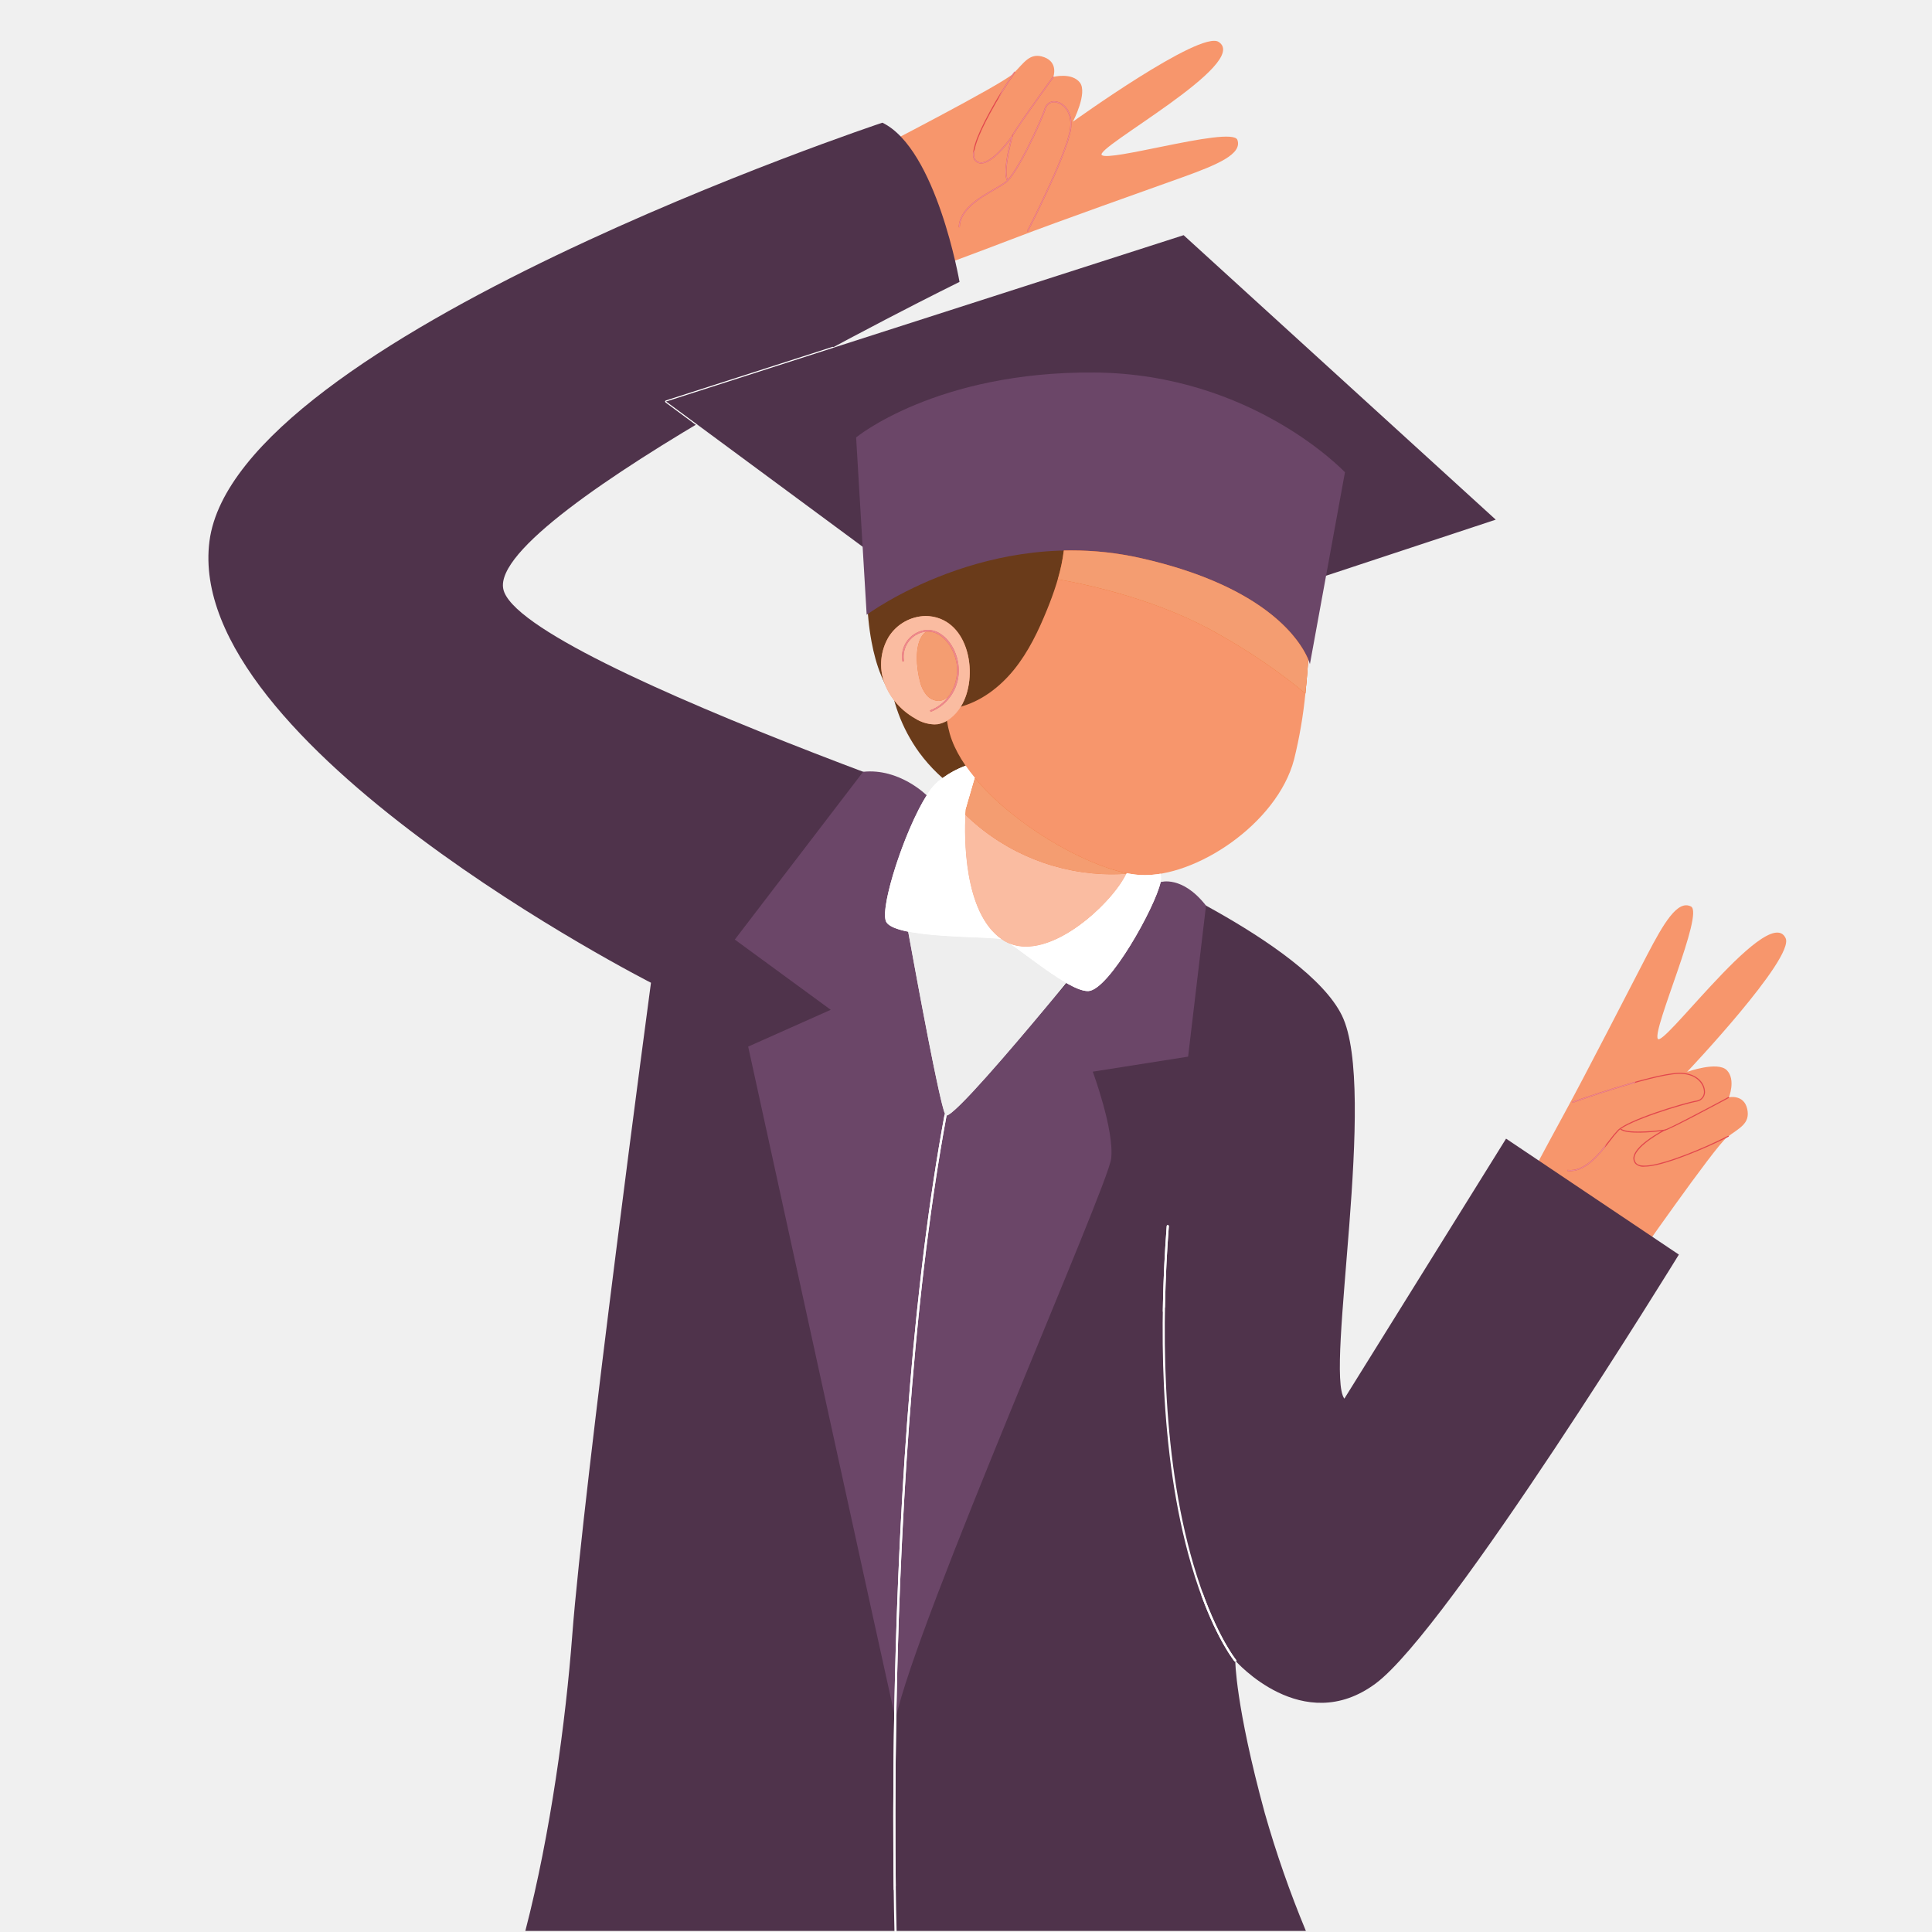
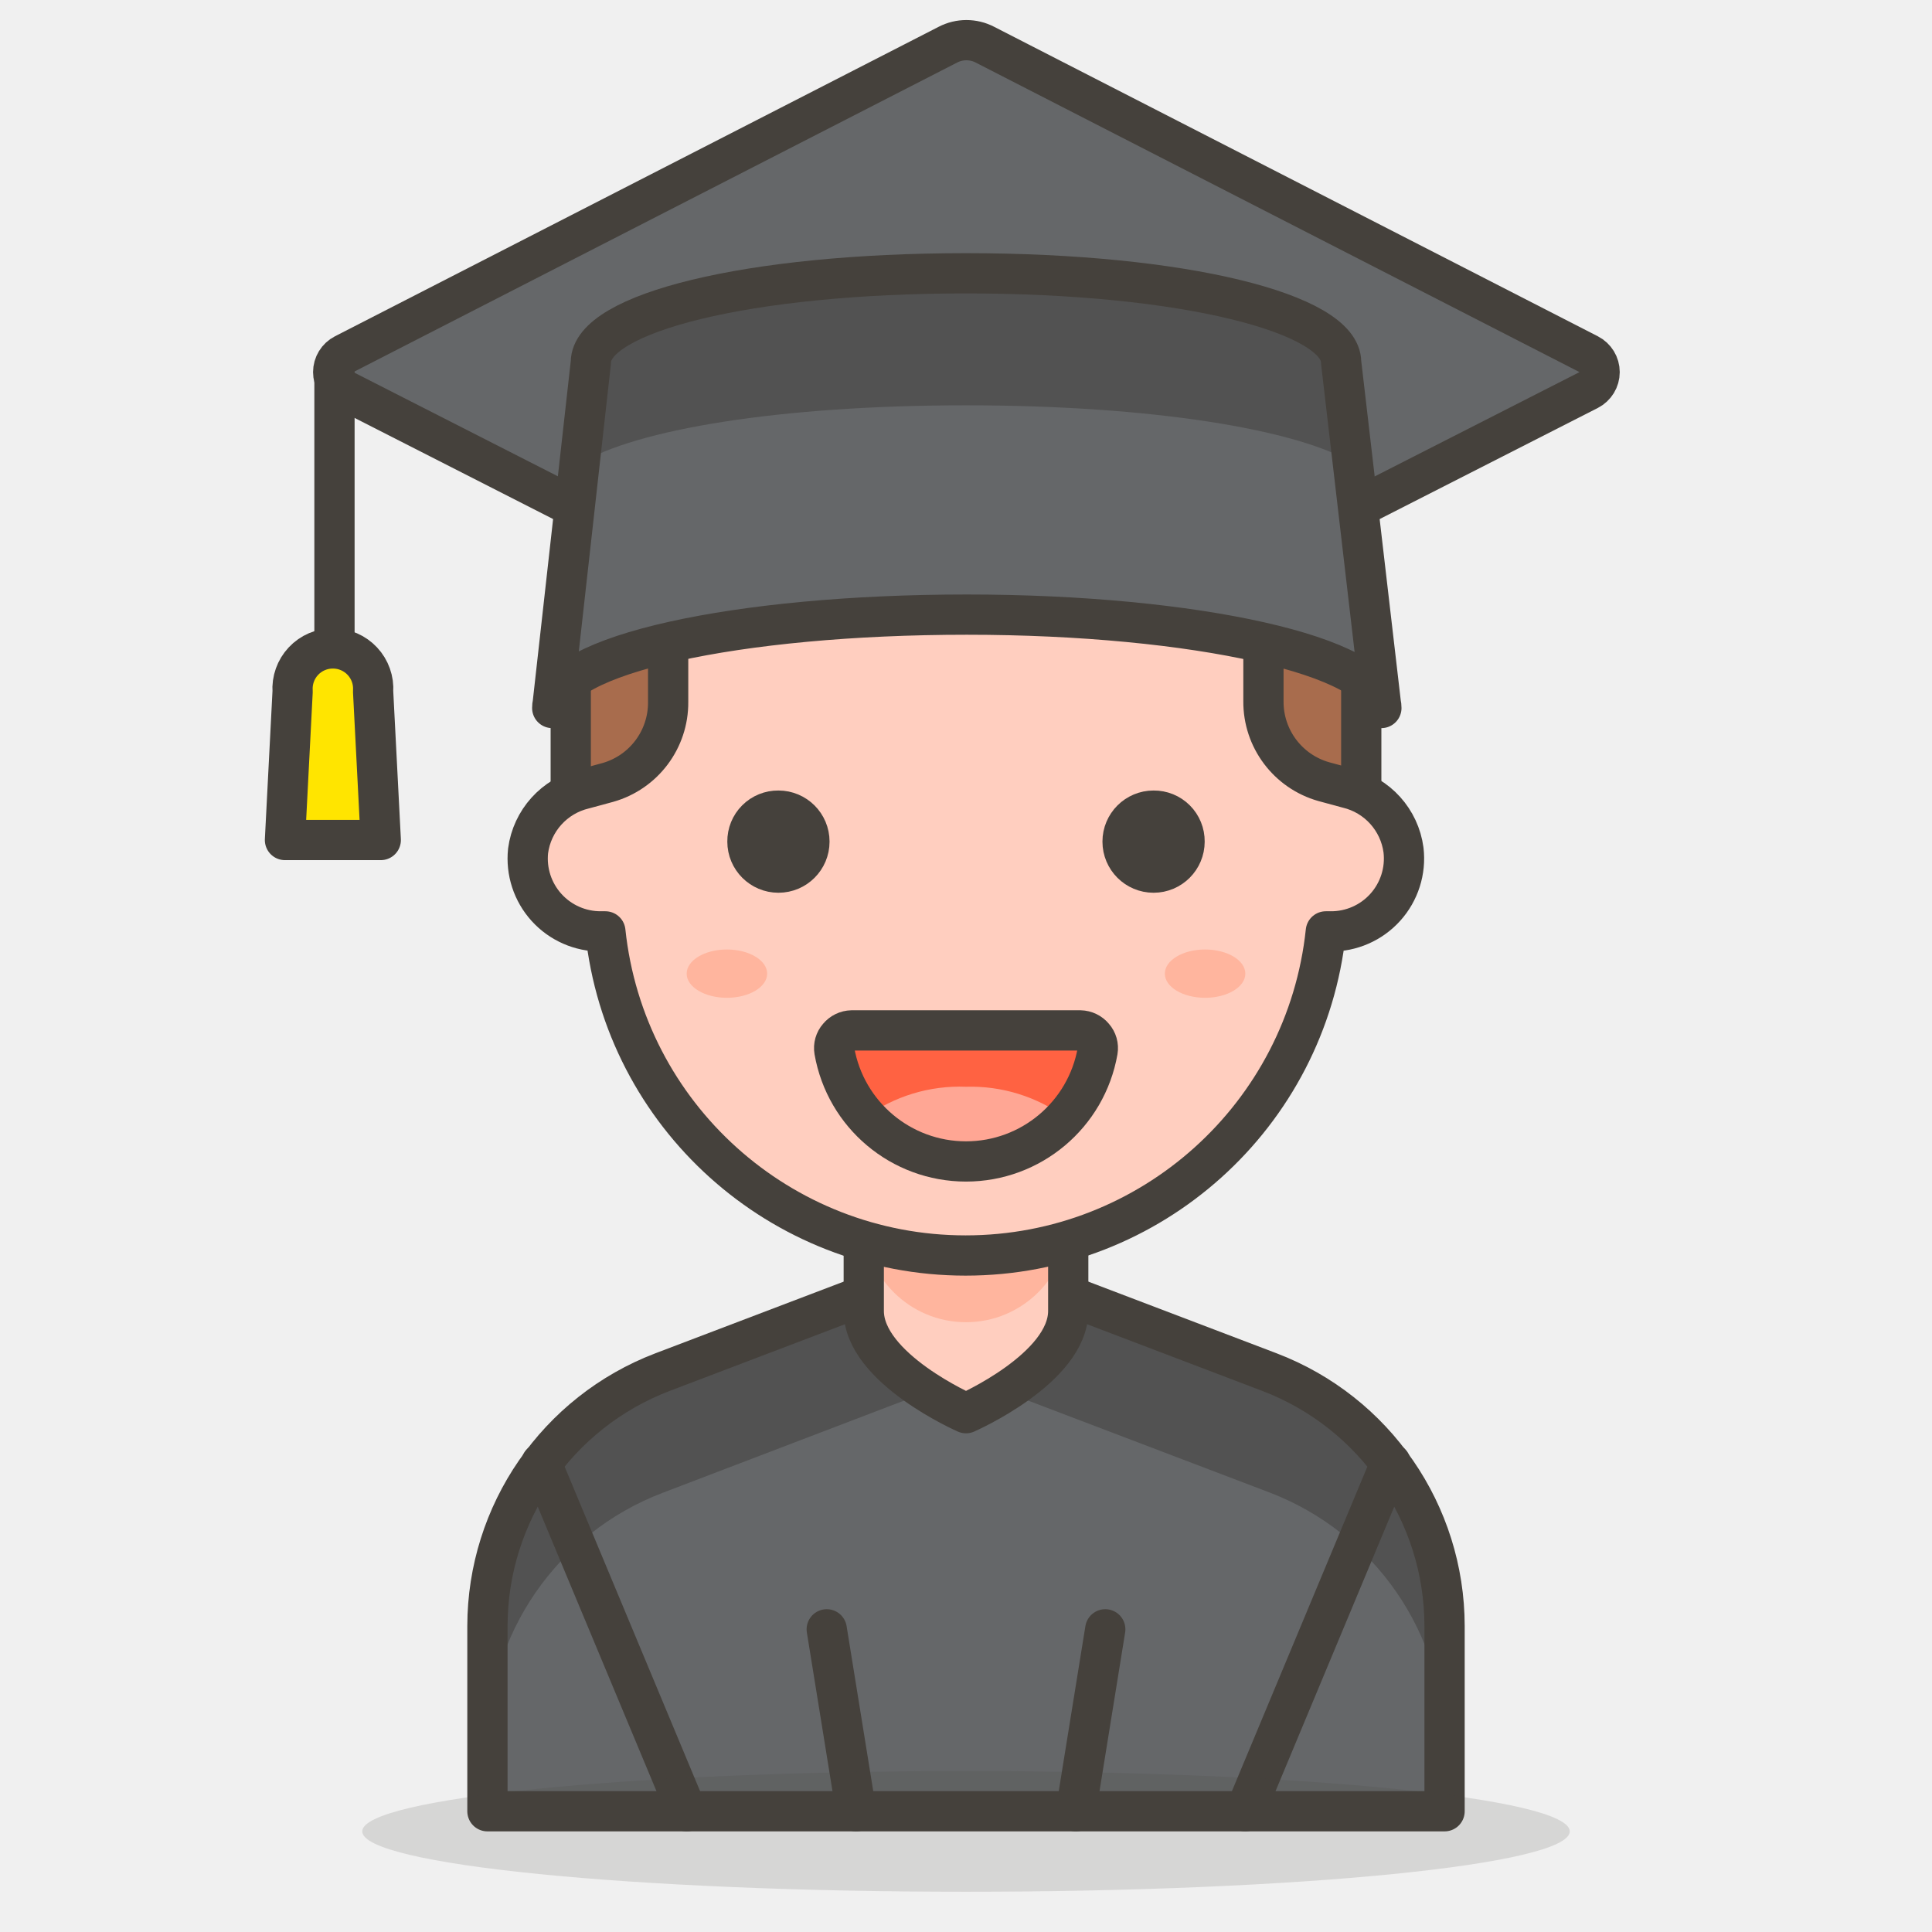
- <svg xmlns="http://www.w3.org/2000/svg" viewBox="-40.61 0 538.137 538.137" fill="#000000">
-   <g id="SVGRepo_bgCarrier" stroke-width="0" />
-   <g id="SVGRepo_tracerCarrier" stroke-linecap="round" stroke-linejoin="round" />
-   <g id="SVGRepo_iconCarrier">
-     <g id="Group_13" data-name="Group 13" transform="translate(-1124.204 -2310.279)">
-       <path id="path206" d="M849.627-1498.45a45.108,45.108,0,0,0,25.4,17.053c1.012-14.893,1.995-30.133-1.967-44.547-1.484-5.387-4.047-11.04-9.067-13.493-4.157-2.04-9.327-1.373-13.26,1.067-5.633,3.507-10.064,10.32-9.553,16.933a45.154,45.154,0,0,0,8.445,22.987" transform="translate(490 4018.328)" fill="#6a3b1a" />
-       <path id="path208" d="M836.869-1666.089s35.916-18.467,38.947-21.453,4.611-6.053,8.623-4.573,2.543,5.48,2.543,5.48,5.144-1.307,7.391,1.573-1.928,10.907-1.928,10.907,35.447-25.52,40.575-22.227c9.187,5.893-34.9,29.653-32.521,31.547,1.095.88,8.9-.787,17.139-2.453,9.637-1.96,19.863-3.907,20.62-1.787,1.4,3.92-5.48,6.867-15.187,10.36s-34.685,12.32-46.212,16.747-24.688,9.267-24.688,9.267l-33.467,16.76-13.748-36.693,31.915-13.453" transform="translate(490 4018.328)" fill="#f7966c" />
-       <path id="path210" d="M875.337-1669.983c-.032-.787,9.593-14.08,11.524-16.733l.239.16c-4.567,6.293-11.391,15.893-11.468,16.573h-.295" transform="translate(490 4018.328)" fill="#e2474d" />
-       <path id="path212" d="M874.066-1657.849c-1.2-2,.467-9.053,1.072-11.413-1.324,1.773-5.168,6.573-8.084,6.747a2.252,2.252,0,0,1-1.909-.787c-1.368-1.533.021-6.12,4.129-13.627a123.815,123.815,0,0,1,6.883-11.173l.209.213a123.123,123.123,0,0,0-6.84,11.12c-3.981,7.267-5.42,11.867-4.161,13.267a1.932,1.932,0,0,0,1.672.693c3.36-.2,8.276-7.187,8.327-7.267l.492-.707-.229.84c-.027.093-2.656,9.68-1.307,11.947l-.253.147" transform="translate(490 4018.328)" fill="#e2474d" />
-       <path id="path214" d="M879.915-1643.543l-.263-.133c.107-.213,10.465-20.36,11.893-27.96.909-4.84-1.619-7.32-3.541-7.8a2.416,2.416,0,0,0-3.121,1.587c-1.208,3.813-7.839,18.2-11.059,20.68a30.814,30.814,0,0,1-3.091,1.933c-4.105,2.373-9.725,5.613-9.795,10.48h-.295c.072-5.04,5.777-8.333,9.941-10.733a34.748,34.748,0,0,0,3.059-1.907c3.112-2.4,9.792-16.853,10.957-20.547a2.736,2.736,0,0,1,3.473-1.787c2.511.64,4.608,3.64,3.76,8.147-1.436,7.653-11.816,27.84-11.92,28.04" transform="translate(490 4018.328)" fill="#e2474d" />
-       <path id="path216" d="M1048.12-1355.477s23.095-33.133,26.459-35.746,6.609-3.76,5.685-7.933-5.1-3.253-5.1-3.253,1.975-4.92-.573-7.533-11.072.453-11.072.453,30.024-31.72,27.444-37.24c-2.491-5.333-12.185,3.973-20.84,13.293-7.4,7.96-14.048,15.933-14.768,14.733-1.563-2.613,12.952-34.947,9.244-36.853s-7.539,4.507-12.3,13.667-16.835,32.733-22.753,43.573-12.48,23.227-12.48,23.227l-21.063,30.933,34.531,18.515,17.583-29.835" transform="translate(490 4018.328)" fill="#f7966c" />
-       <path id="path218" d="M1057.132-1393.09h-.024l.045-.28h0c.7,0,11.108-5.48,17.94-9.16l.14.253c-2.865,1.547-17.095,9.187-18.1,9.187" transform="translate(490 4018.328)" fill="#e2474d" />
-       <path id="path220" d="M1051.623-1383.09a3.19,3.19,0,0,1-2.489-.787,2.274,2.274,0,0,1-.535-2c.563-2.867,5.836-6.027,7.771-7.107-2.42.28-9.625,1-11.456-.467l.184-.227c2.064,1.64,11.917.32,12.016.293l.853-.107-.765.387c-.076.04-7.664,3.987-8.313,7.293a1.966,1.966,0,0,0,.468,1.747c1.229,1.44,5.968.613,13.712-2.36a126.751,126.751,0,0,0,11.928-5.293l.177.227a120.776,120.776,0,0,1-11.988,5.333c-5.305,2.04-9.173,3.067-11.563,3.067" transform="translate(490 4018.328)" fill="#e2474d" />
-       <path id="path222" d="M1030.943-1381.837a5.324,5.324,0,0,1-.792-.053l.036-.293c4.833.587,8.8-4.56,11.7-8.307a31.356,31.356,0,0,1,2.323-2.8c2.889-2.866,18.027-7.52,21.976-8.213a2.411,2.411,0,0,0,1.985-2.88c-.221-1.96-2.339-4.8-7.261-4.547-7.725.4-29.076,7.987-29.291,8.067l-.1-.28c.215-.08,21.605-7.68,29.373-8.08,4.584-.24,7.281,2.24,7.571,4.813a2.721,2.721,0,0,1-2.228,3.2c-3.811.667-19.025,5.36-21.82,8.12a30.655,30.655,0,0,0-2.3,2.787c-2.783,3.6-6.54,8.467-11.175,8.467" transform="translate(490 4018.328)" fill="#e2474d" />
-       <path id="path224" d="M774.915-1434.317s-18.744,139.886-21.944,181.945c-1.787,23.476-6.031,55.125-13.052,82.162H957.335A298.873,298.873,0,0,1,945.892-1203c-8.229-30.172-8.229-42.515-8.229-42.515s18.744,21.485,39.087,6.4,84.474-119.482,84.474-119.482l-48.131-32.293-45.043,72.421c-5.485-7.315,9.385-86.141-.673-106.714s-63.086-42.973-63.086-42.973-166.406-54.853-170.521-75.88,127.09-85.493,127.09-85.493-6.4-37.027-21.487-44.346c0,0-180.121,59.893-187.435,116.573s122.977,122.986,122.977,122.986" transform="translate(490 4018.328)" fill="#4f334b" />
-       <path id="path226" d="M937.663-1245.217l-.229-.109c-.064-.077-6.508-8.007-12.015-26.844-9.191-31.444-8.8-68.667-6.852-94.36a.307.307,0,0,1,.317-.28.3.3,0,0,1,.275.32c-1.943,25.64-2.336,62.794,6.831,94.153,5.472,18.721,11.839,26.556,11.9,26.633a.3.3,0,0,1-.04.417l-.189.069" transform="translate(490 4018.328)" fill="#ffffff" />
-       <path id="path228" d="M851.714-1486.516s-7.573-7.627-17.7-6.56l-35.749,46.733,26.724,19.56-23,10.253s40.832,186.768,41.043,187.36c0,0,1.821-101.7,13.935-168.253l-5.256-89.093" transform="translate(490 4018.328)" fill="#6b4668" />
-       <path id="path230" d="M929.514-1455.8l-4.987,42.067-26.557,4.187s6.057,16.307,5.125,24.227-54.261,128.738-60.06,156.146c0,0,1.821-127.306,13.935-168.253l59.905-64.92s5.979-1.973,12.639,6.547" transform="translate(490 4018.328)" fill="#6b4668" />
-       <path id="path232" d="M843.035-1169.912a.3.3,0,0,1-.3-.288c-.039-1.311-3.677-132.186,13.94-227.277a.284.284,0,0,1,.345-.24.3.3,0,0,1,.239.346c-17.605,95.029-13.969,225.842-13.931,227.153a.3.3,0,0,1-.288.305h-.008" transform="translate(490 4018.328)" fill="#ffffff" />
-       <path id="path234" d="M844.857-1458s10.251,57.773,12.113,60.573S903.1-1449.61,903.1-1449.61s-47.988-17.24-58.239-8.387" transform="translate(490 4018.328)" fill="#e5e5e5" />
-       <path id="path236" d="M903.015-1486.716s15.381,17.4,13.86,24.373-14.407,30.107-20.144,30.347-20.873-13.493-24.086-14.4-30.477-.067-32.313-5.12,8.032-33.507,14.457-38.787,20.919-12.48,48.227,3.587" transform="translate(490 4018.328)" fill="#ffffff" />
-       <path id="path238" d="M918.862-1521.29s-9.295,47.387-10.892,54.76a8.791,8.791,0,0,1-.675,1.867c-4.035,8.547-23.052,26.267-34.648,18.267-10.8-7.453-10.452-28.933-10.149-34.72.055-.933.1-1.453.1-1.453l15.947-54.933,40.321,16.213" transform="translate(490 4018.328)" fill="#f7966c" />
-       <path id="path240" d="M918.862-1521.29s-9.295,47.387-10.892,54.76a8.791,8.791,0,0,1-.675,1.867,58.665,58.665,0,0,1-43.985-15.653c-.275-.267-.551-.52-.812-.8.055-.933.1-1.453.1-1.453l15.947-54.933,40.321,16.213" transform="translate(490 4018.328)" fill="#e62" />
-       <path id="path242" d="M787.673-1589.6l-.175-.053-8.556-6.32-.117-.293.2-.227,46.42-14.92a.3.3,0,0,1,.373.187.291.291,0,0,1-.192.373L779.761-1596.1l8.089,5.973a.294.294,0,0,1,.063.413l-.24.12" transform="translate(490 4018.328)" fill="#ffffff" />
-       <path id="path244" d="M957.2-1514.916a129.464,129.464,0,0,1-3.153,18.4c-4.711,17.96-27.556,32.933-42.729,32.2s-47.788-20.52-53.18-39.36c-5.392-18.866,6.2-60.72,16.493-69.533a15.9,15.9,0,0,1,4.351-2.453,42.462,42.462,0,0,1,7.1-2.08c16.925-3.573,46.343-1.667,63.019,19.013a52.744,52.744,0,0,1,9.421,18.187,251.452,251.452,0,0,1-1.321,25.626" transform="translate(490 4018.328)" fill="#f7966c" />
-       <path id="path246" d="M957.2-1514.916a164.538,164.538,0,0,0-24.233-16.533c-22.72-13.067-51.248-16.24-51.248-16.24l-2.737-27.973-.432-4.36,7.532,2.28L949.1-1558.73a52.749,52.749,0,0,1,9.421,18.187,251.453,251.453,0,0,1-1.321,25.626" transform="translate(490 4018.328)" fill="#e62" />
-       <path id="path248" d="M841.242-1572.37c-3.037,5.253-4.324,12.96-5.165,18.173a72.621,72.621,0,0,0,.28,24.92c1.2,6.413,3.392,12.853,7.784,17.68-7.291-8-2.148-20.267,7.535-22.72,5.285-1.32,9.1,2.987,10.529,7.76a20.329,20.329,0,0,1-1.7,15.533c6.195-1.507,11.549-5.573,15.556-10.533s6.783-10.787,9.183-16.693c3.821-9.4,6.791-19.96,3.521-29.573,3.309,6.067,6.045,10.533,13.347,12.107a52,52,0,0,0,10.975.76c2.249,0,4.5,0,6.736.173a42.555,42.555,0,0,1,23.155,9.373,41.744,41.744,0,0,1,8.664,9.213c2.2,3.307,5.308,6.333,5.661,10.507-.172-2.04,1.355-5.187,1.761-7.253q.822-4.18,1.231-8.427a88.091,88.091,0,0,0,.031-16.507,87.47,87.47,0,0,0-3.049-16.213c-1.565-5.413-3.247-8.547-7.26-12.453-8.791-8.56-20.991-13.76-33.253-13.32s-24.357,6.773-31.036,17.067c.071-.107-9.439-2.24-10.367-2.32a44.1,44.1,0,0,0-11.088.387c-7.043,1.146-14.725,3.987-20.167,8.747a14.2,14.2,0,0,0-2.864,3.613" transform="translate(490 4018.328)" fill="#6a3b1a" />
-       <path id="path250" d="M852.382-1536.423a12.325,12.325,0,0,0-11.261,5.787,14.971,14.971,0,0,0-1.177,12.827,19.109,19.109,0,0,0,8.539,9.867,10.069,10.069,0,0,0,6.324,1.613,9.474,9.474,0,0,0,5.861-4.053c5.776-7.867,3.5-24.933-8.285-26.04" transform="translate(490 4018.328)" fill="#f7966c" />
-       <path id="path252" d="M859.238-1527.263a12.839,12.839,0,0,1,.087,10.693c-.711,1.68-1.919,3.373-3.711,3.707a4.357,4.357,0,0,1-3.876-1.493,9.194,9.194,0,0,1-1.9-3.867c-.937-3.453-1.675-10.133.887-13.147s7.337,1.813,8.511,4.107" transform="translate(490 4018.328)" fill="#e62" />
-       <path id="path254" d="M852.779-1509.743l-.159-.44a11.857,11.857,0,0,0,7.533-12c-.183-3.187-2.025-7.36-5.2-9.16a5.948,5.948,0,0,0-5.925,0,7,7,0,0,0-3.613,7.467l-.463.107a7.462,7.462,0,0,1,3.855-7.987,6.38,6.38,0,0,1,6.381,0c3.321,1.88,5.249,6.227,5.437,9.547a12.327,12.327,0,0,1-7.848,12.467" transform="translate(490 4018.328)" fill="#e2474d" />
-       <path id="path256" d="M840.55-1550.836l-61.432-45.373,144.16-46.333,86.941,79.24-47.26,15.613s-94.633-19.827-122.409-3.147" transform="translate(490 4018.328)" fill="#4f334b" />
-       <path id="path258" d="M835-1536.81s34.12-25.32,76.375-15.773,47.078,29.533,47.078,29.533l9.765-53.453s-25.8-27.44-69.8-27.787-66.361,18.08-66.361,18.08l2.939,49.4" transform="translate(490 4018.328)" fill="#6b4668" />
-       <path id="path754" d="M634.205-1445.53a.209.209,0,0,1,0-.04v.04" transform="translate(490 4018.328)" fill="#b5393e" />
-       <path id="path766" d="M1087.451-1708.049h0" transform="translate(490 4018.328)" fill="#ffffff" />
-       <path id="path772" d="M875.347-1670.049c.368-1.293,9.624-14.067,11.513-16.667l.239.16c-4.4,6.053-10.881,15.173-11.431,16.453l.187-.68-.492.707s-.007.013-.016.027" transform="translate(490 4018.328)" fill="#ec898d" />
-       <path id="path774" d="M874.066-1657.849c-1.2-2,.467-9.053,1.072-11.413-1.324,1.773-5.168,6.573-8.084,6.747a.661.661,0,0,1-.16.013,2.272,2.272,0,0,1-1.749-.8,2.9,2.9,0,0,1-.488-2.2l.425-.907c-.283,1.4-.191,2.373.283,2.907a1.966,1.966,0,0,0,1.52.707.588.588,0,0,0,.152-.013c3.265-.187,8-6.8,8.311-7.24.009-.013.015-.027.016-.027l.492-.707-.187.68-.043.16c-.027.093-2.636,9.6-1.323,11.92l-.071.08-.167.093m-2.5-22.507,1.157-2.493c1.255-2.027,2.328-3.667,2.929-4.547.28-.413.457-.653.5-.707l.105.107.1.107c-.175.173-2.367,3.413-4.8,7.533" transform="translate(490 4018.328)" fill="#ec898d" />
-       <path id="path776" d="M879.915-1643.543l-.263-.133c.107-.213,10.465-20.36,11.893-27.96.909-4.84-1.619-7.32-3.541-7.8a2.989,2.989,0,0,0-.819-.107,2.311,2.311,0,0,0-2.3,1.693c-1.208,3.813-7.839,18.2-11.059,20.68a30.814,30.814,0,0,1-3.091,1.933c-4.105,2.373-9.725,5.613-9.795,10.48h-.295c.072-5.04,5.777-8.333,9.941-10.733a34.748,34.748,0,0,0,3.059-1.907,6.6,6.6,0,0,0,.588-.547c.023-.027.047-.053.071-.08,3.309-3.64,9.209-16.48,10.3-19.92a2.624,2.624,0,0,1,2.6-1.893,4.054,4.054,0,0,1,.872.107c2.511.64,4.608,3.64,3.76,8.147-1.436,7.653-11.816,27.84-11.92,28.04" transform="translate(490 4018.328)" fill="#ec898d" />
-       <path id="path784" d="M917.474-1342.61c.124-8.627.548-16.733,1.093-23.92a.306.306,0,0,1,.3-.28h.015a.3.3,0,0,1,.275.32c-.516,6.813-.923,14.44-1.071,22.547l-.615,1.333" transform="translate(490 4018.328)" fill="#ffffff" />
-       <path id="path790" d="M842.526-1181.485c-.14-10.6-.236-27.987.144-49.3.423-23.572,1.428-51.944,3.6-81.21,2.057-27.7,5.16-56.192,9.808-82.205.2-1.094.4-2.2.6-3.28a.279.279,0,0,1,.157-.213,2.468,2.468,0,0,0,.135.267.242.242,0,0,0,.216.093h.068c-10.06,54.333-13.181,120.357-14,167.18-.353,20.212-.279,36.849-.149,47.424l-.577,1.241" transform="translate(490 4018.328)" fill="#ffffff" />
-       <path id="path792" d="M857.186-1397.33a.241.241,0,0,1-.216-.094,2.412,2.412,0,0,1-.135-.267c-1.607-3.733-7.371-34.827-10.277-50.853,8.747,1.733,23.731,1.48,26.081,2.133,0,.013.005.013.008.013a10.672,10.672,0,0,0,2.149,1.16c3.681,2.427,10.368,7.866,15.773,10.973-1.132,1.36-2.309,2.787-3.512,4.24-12.217,14.693-27.348,32.36-29.8,32.693h-.068" transform="translate(490 4018.328)" fill="#eee" />
-       <path id="path794" d="M896.587-1432c-1.46,0-3.485-.84-5.755-2.12a2.591,2.591,0,0,0-.263-.147c-5.405-3.107-12.092-8.547-15.773-10.973a11.852,11.852,0,0,0,4.568.867c11.131,0,24.609-13.253,27.931-20.293h0c.029-.053.059-.12.087-.173a26.408,26.408,0,0,0,3.936.52c.359.027.72.027,1.088.027a27.415,27.415,0,0,0,4.459-.387,6.183,6.183,0,0,1,.011,2.333h0c-1.521,6.987-14.407,30.106-20.144,30.347h-.144m-23.948-14.413c-2.351-.653-17.335-.4-26.081-2.133-3.308-.653-5.724-1.587-6.227-2.973-1.56-4.293,5.333-25.493,11.383-35h0a16.57,16.57,0,0,1,3.075-3.787c.413-.333.86-.68,1.341-1.027a27.033,27.033,0,0,1,6.419-3.44c.792,1.146,1.66,2.28,2.595,3.413l-2.549,8.787s-.041.52-.1,1.453c-.3,5.787-.647,27.253,10.141,34.707" transform="translate(490 4018.328)" fill="#ffffff" />
-       <path id="path796" d="M879.365-1444.37a11.852,11.852,0,0,1-4.568-.867,10.66,10.66,0,0,1-2.149-1.16s-.005,0-.008-.013c-10.788-7.453-10.444-28.92-10.141-34.707.055-.933.1-1.453.1-1.453l2.549-8.787h0l-2.549,8.787s-.041.52-.1,1.453c.261.28.537.533.812.8a58.726,58.726,0,0,0,39.955,15.8c1.344,0,2.691-.04,4.031-.146-3.321,7.04-16.8,20.293-27.931,20.293" transform="translate(490 4018.328)" fill="#fabca1" />
-       <path id="path798" d="M903.264-1464.516a58.727,58.727,0,0,1-39.955-15.8c-.275-.267-.551-.52-.812-.8.055-.933.1-1.453.1-1.453l2.549-8.787c10.645,12.827,29.852,23.96,42.238,26.52-.028.053-.057.12-.087.173h0c-1.34.107-2.687.147-4.031.147" transform="translate(490 4018.328)" fill="#f49d71" />
-       <path id="path802" d="M957.2-1514.916h0a164.538,164.538,0,0,0-24.233-16.533c-16.047-9.227-34.992-13.52-44.736-15.253a49.809,49.809,0,0,0,1.68-8.013c.692-.013,1.384-.013,2.084-.013a87.368,87.368,0,0,1,19.381,2.147c32.515,7.333,42.867,20.88,45.911,26.72.005.067.011.12.016.173h0c0-.053-.008-.107-.011-.16.3.587.531,1.08.7,1.493-.189,2.973-.447,6.16-.795,9.44" transform="translate(490 4018.328)" fill="#f49d71" />
-       <path id="path806" d="M853.807-1506.263a10.885,10.885,0,0,1-5.325-1.68,20.265,20.265,0,0,1-5.808-4.987,17.372,17.372,0,0,1-2.731-4.88c-.023-.067-.044-.133-.067-.187a14.954,14.954,0,0,1,1.244-12.64,12.482,12.482,0,0,1,10.273-5.84,8.171,8.171,0,0,1,.988.053c11.387,1.067,13.9,17.04,8.84,25.213-.176.293-.361.56-.555.827a11.559,11.559,0,0,1-3.313,3.12,7.5,7.5,0,0,1-2.548.933,8.393,8.393,0,0,1-1,.067m4.164-8.053a10.976,10.976,0,0,1-5.351,4.133l.159.44a12.327,12.327,0,0,0,7.848-12.467,12.788,12.788,0,0,0-.788-3.627,11.415,11.415,0,0,0-.6-1.427c-.071-.133-.153-.28-.249-.44a10.249,10.249,0,0,0-3.8-4.053,6.293,6.293,0,0,0-3.14-.853,6.87,6.87,0,0,0-3.241.853,7.462,7.462,0,0,0-3.855,7.987l.463-.107a6.994,6.994,0,0,1,3.613-7.467,6.707,6.707,0,0,1,2.693-.787,2.764,2.764,0,0,0-1,.76c-2.561,3.013-1.824,9.693-.887,13.147a9.2,9.2,0,0,0,1.9,3.867A4.588,4.588,0,0,0,855-1512.81a3.2,3.2,0,0,0,.619-.053,4.12,4.12,0,0,0,2.357-1.453" transform="translate(490 4018.328)" fill="#fabca1" />
-       <path id="path808" d="M855-1512.81a4.588,4.588,0,0,1-3.257-1.547,9.2,9.2,0,0,1-1.9-3.867c-.937-3.453-1.675-10.133.887-13.147a2.765,2.765,0,0,1,1-.76h.325a5.787,5.787,0,0,1,2.907.787c3.173,1.8,5.016,5.973,5.2,9.16a12.547,12.547,0,0,1-2.183,7.867,4.12,4.12,0,0,1-2.357,1.453,3.23,3.23,0,0,1-.619.053m4.844-13.027a14.914,14.914,0,0,0-.851-1.867c.1.16.179.307.249.44a11.363,11.363,0,0,1,.6,1.427" transform="translate(490 4018.328)" fill="#f49d71" />
-       <path id="path810" d="M852.779-1509.743l-.159-.44a10.976,10.976,0,0,0,5.351-4.133,12.547,12.547,0,0,0,2.183-7.867c-.183-3.187-2.025-7.36-5.2-9.16a5.787,5.787,0,0,0-2.907-.787h-.325a6.706,6.706,0,0,0-2.693.787,7,7,0,0,0-3.613,7.467l-.463.107a7.462,7.462,0,0,1,3.855-7.987,6.872,6.872,0,0,1,3.241-.853,6.292,6.292,0,0,1,3.14.853,10.25,10.25,0,0,1,3.8,4.053,14.905,14.905,0,0,1,.851,1.867,12.786,12.786,0,0,1,.788,3.627,12.327,12.327,0,0,1-7.848,12.467" transform="translate(490 4018.328)" fill="#ec898d" />
-       <path id="path884" d="M1030.943-1381.837a5.324,5.324,0,0,1-.792-.053l.036-.293a4.848,4.848,0,0,0,.755.053c4.024,0,7.415-3.854,10.052-7.213l-.528,1.133c-2.559,3.147-5.749,6.373-9.523,6.373m.673-19.027-.1-.28c.139-.053,9.133-3.24,17.573-5.613l-.164.36c-8.35,2.347-17.172,5.48-17.311,5.533" transform="translate(490 4018.328)" fill="#ec898d" />
-       <path id="path888" d="M937.663-1245.217l-.229-.109c-.053-.064-4.532-5.575-9.208-18.3l.353-.761c4.711,13.016,9.259,18.615,9.313,18.68a.3.3,0,0,1-.031.409l-.009.008-.184.067-.005,0" transform="translate(490 4018.328)" fill="#ffffff" />
-     </g>
-   </g>
+ <svg xmlns="http://www.w3.org/2000/svg" width="1em" height="1em" viewBox="0 0 48 48">
+   <path fill="#656769" stroke="#45413c" stroke-linecap="round" stroke-linejoin="round" d="m23.55 17.33l-15-7.64a.5.5 0 0 1 0-.89l15-7.69a1 1 0 0 1 .92 0l15 7.69a.5.5 0 0 1 0 .89l-15 7.64a1 1 0 0 1-.92 0" />
+   <path fill="none" stroke="#45413c" stroke-linecap="round" stroke-linejoin="round" d="M8.31 9.24v7.95" />
+   <path fill="#ffe500" stroke="#45413c" stroke-linecap="round" stroke-linejoin="round" d="M9.27 17.18a1 1 0 0 0-1-1.07a1 1 0 0 0-1 1.07l-.19 3.69h2.38Z" />
+   <path fill="#656769" d="M31.54 34.09L24 31.22l-7.54 2.87a6.76 6.76 0 0 0-4.35 6.31V45h23.78v-4.6a6.76 6.76 0 0 0-4.35-6.31" />
+   <path fill="#525252" d="M31.54 34.09L24 31.22l-7.54 2.87a6.76 6.76 0 0 0-4.35 6.31v3a6.76 6.76 0 0 1 4.35-6.31L24 34.21l7.54 2.87a6.76 6.76 0 0 1 4.35 6.31v-3a6.76 6.76 0 0 0-4.35-6.3" />
+   <path fill="none" stroke="#45413c" stroke-linecap="round" stroke-linejoin="round" d="M31.54 34.09L24 31.22l-7.54 2.87a6.76 6.76 0 0 0-4.35 6.31V45h23.78v-4.6a6.76 6.76 0 0 0-4.35-6.31" />
+   <path fill="#ffcebf" d="M24 35.11s-2.54-1.11-2.54-2.54v-2.85A2.54 2.54 0 0 1 24 27.17a2.54 2.54 0 0 1 2.54 2.55v2.85c0 1.43-2.54 2.54-2.54 2.54" />
+   <path fill="#ffb59e" d="M24 27.17a2.54 2.54 0 0 0-2.54 2.54v.6a2.54 2.54 0 0 0 5.08 0v-.59A2.54 2.54 0 0 0 24 27.17" />
+   <path fill="none" stroke="#45413c" stroke-linecap="round" stroke-linejoin="round" d="M24 35.11s-2.54-1.11-2.54-2.54v-2.85A2.54 2.54 0 0 1 24 27.17h0a2.54 2.54 0 0 1 2.54 2.55v2.85c0 1.43-2.54 2.54-2.54 2.54m-10.55 1.24L17.06 45m17.49-8.65L30.94 45m-10.4-4.52l.73 4.52m6.19-4.52L26.73 45" />
+   <path fill="#45413c" d="M9 45.5a15 1.5 0 1 0 30 0a15 1.5 0 1 0-30 0" opacity="0.15" />
+   <path fill="#a86c4d" stroke="#45413c" stroke-linecap="round" stroke-linejoin="round" d="M24 6.91a9.82 9.82 0 0 1 9.82 9.82v5.14h0h-19.64h0v-5.14A9.82 9.82 0 0 1 24 6.91" />
+   <path fill="#ffcebf" stroke="#45413c" stroke-linecap="round" stroke-linejoin="round" d="M34.87 21.12a1.83 1.83 0 0 0-1.39-1.54l-.59-.16a2.06 2.06 0 0 1-1.5-2v-2.04A1.88 1.88 0 0 0 30 13.57a15.3 15.3 0 0 1-6 1.09a15.3 15.3 0 0 1-6-1.09a1.88 1.88 0 0 0-1.4 1.81v2.06a2.06 2.06 0 0 1-1.5 2l-.59.16a1.83 1.83 0 0 0-1.39 1.54a1.81 1.81 0 0 0 1.81 2h.11a9 9 0 0 0 17.9 0h.11a1.81 1.81 0 0 0 1.82-2.02" />
+   <path fill="#45413c" stroke="#45413c" stroke-linecap="round" stroke-linejoin="round" d="M18.57 20.91a.77.77 0 1 0 .77-.77a.76.76 0 0 0-.77.77m10.86 0a.77.77 0 1 1-.77-.77a.76.76 0 0 1 .77.77" />
+   <path fill="#ff6242" d="M21.16 25.6a.44.44 0 0 0-.33.16a.42.42 0 0 0-.1.35a3.32 3.32 0 0 0 6.54 0a.42.42 0 0 0-.1-.35a.44.44 0 0 0-.33-.16Z" />
+   <path fill="#ffa694" d="M24 27a4 4 0 0 0-2.52.77a3.36 3.36 0 0 0 5 0A4 4 0 0 0 24 27" />
+   <path fill="none" stroke="#45413c" stroke-linecap="round" stroke-linejoin="round" d="M21.16 25.6a.44.44 0 0 0-.33.16a.42.42 0 0 0-.1.35a3.32 3.32 0 0 0 6.54 0a.42.42 0 0 0-.1-.35a.44.44 0 0 0-.33-.16Z" />
+   <path fill="#ffb59e" d="M17.06 24.19a1 .6 0 1 0 2 0a1 .6 0 1 0-2 0m11.88 0a1 .6 0 1 0 2 0a1 .6 0 1 0-2 0" />
+   <path fill="#656769" d="M14.68 9c0-1.22 3.9-2.21 9.32-2.21s9.32 1 9.32 2.21l1 8.59c0-1.28-4.61-2.32-10.3-2.32s-10.3 1-10.3 2.32Z" />
+   <path fill="#525252" d="M24 10.07c4.62 0 8.22.6 9.61 1.43L33.32 9c0-1.22-3.9-2.21-9.32-2.21s-9.32 1-9.32 2.21l-.29 2.53c1.39-.86 4.99-1.46 9.61-1.46" />
+   <path fill="none" stroke="#45413c" stroke-linecap="round" stroke-linejoin="round" d="M14.68 9c0-1.22 3.9-2.21 9.32-2.21s9.32 1 9.32 2.21l1 8.59c0-1.28-4.61-2.32-10.3-2.32s-10.3 1-10.3 2.32Z" />
</svg>
